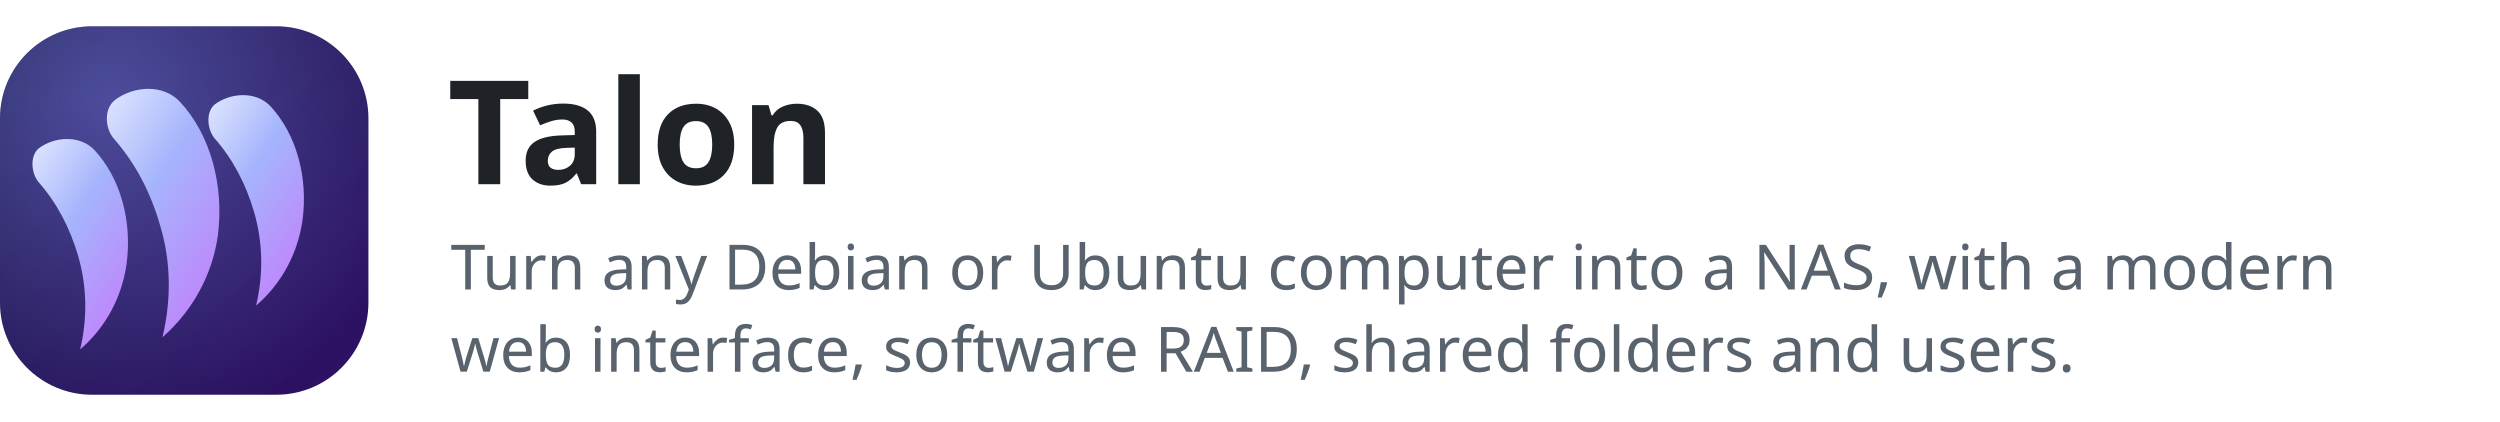
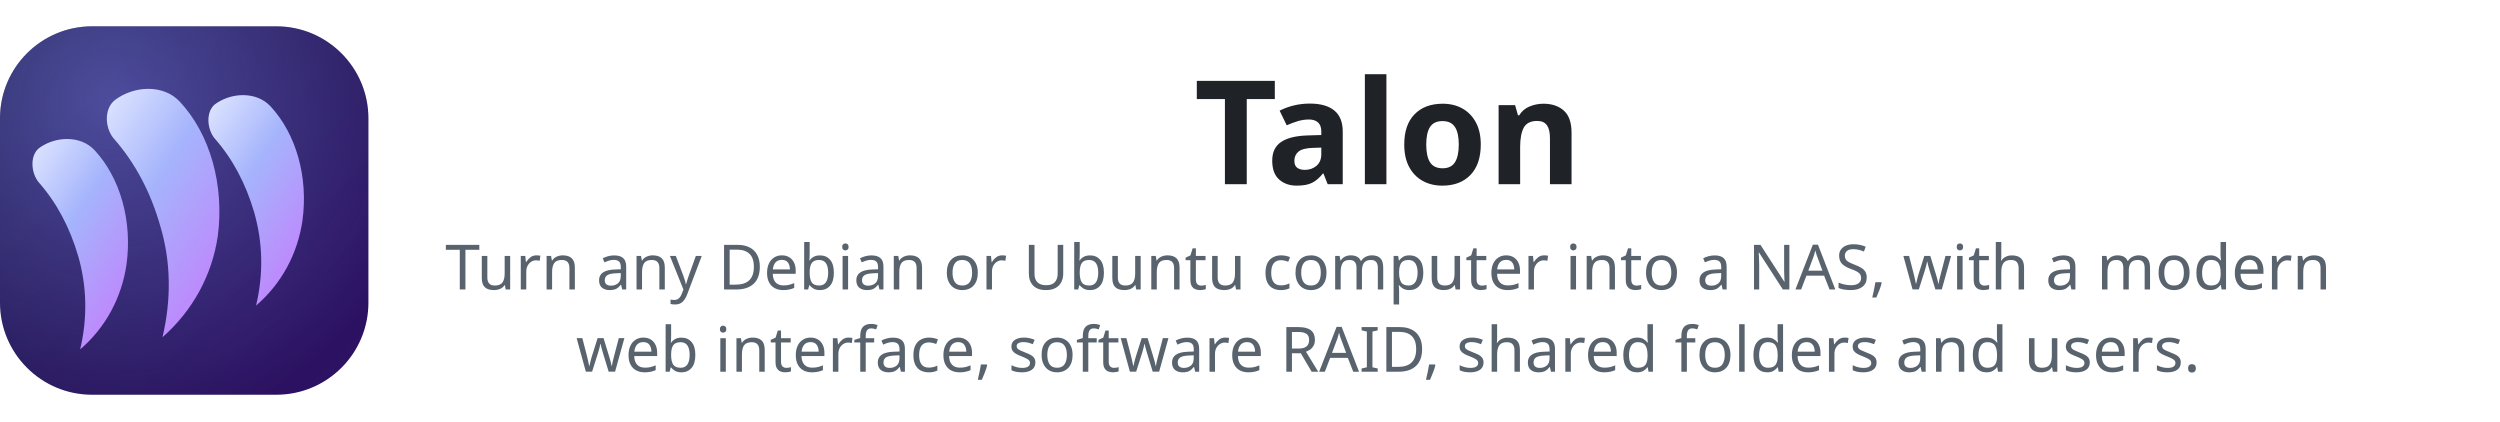
<svg xmlns="http://www.w3.org/2000/svg" viewBox="0 0 760 128" width="760" height="128">
  <g transform="translate(0 8) scale(1.75)">
    <defs>
      <linearGradient id="t-bg" x1="0" y1="0" x2="1" y2="1">
        <stop offset="0" stop-color="#1e1b4b" />
        <stop offset="1" stop-color="#2e1065" />
      </linearGradient>
      <radialGradient id="t-glow" cx=".3" cy=".2" r=".9">
        <stop offset="0" stop-color="#818cf8" stop-opacity=".45" />
        <stop offset="1" stop-color="#818cf8" stop-opacity="0" />
      </radialGradient>
      <linearGradient id="t-claw" x1="0" y1="0" x2=".35" y2="1">
        <stop offset="0" stop-color="#e0e7ff" />
        <stop offset=".45" stop-color="#a5b4fc" />
        <stop offset="1" stop-color="#c084fc" />
      </linearGradient>
    </defs>
    <rect width="64" height="64" rx="16" fill="url(#t-bg)" />
    <rect width="64" height="64" rx="16" fill="url(#t-glow)" />
    <g fill="url(#t-claw)" transform="rotate(-14 32 34)">
      <path d="M10.5 15.5c3.2-1.4 7.6-.6 9.4 2.6 3.2 5.8 3.4 13.6.6 20.6-2.2 5.4-6.2 9.8-11.4 12.4 2.6-5 3.8-10.4 3.6-15.8-.2-5.2-1.4-10-3.6-14.2-.8-1.8-.4-4.6 1.4-5.6z" />
      <path d="M25.5 10.5c3.8-1.6 8.8-.6 10.8 3 3.8 6.8 4 16 .8 24.2-2.6 6.4-7.4 11.6-13.6 14.8 3.1-6 4.6-12.4 4.3-18.8-.2-6.2-1.6-11.8-4.2-16.8-1-2.1-.4-5.4 1.9-6.4z" />
      <path d="M42 15.5c3.2-1.4 7.6-.6 9.4 2.6 3.2 5.8 3.4 13.6.6 20.6-2.2 5.4-6.2 9.8-11.4 12.4 2.6-5 3.8-10.4 3.6-15.8-.2-5.2-1.4-10-3.6-14.2-.8-1.8-.4-4.6 1.4-5.6z" />
    </g>
  </g>
  <g font-family="-apple-system, BlinkMacSystemFont, 'Segoe UI', 'Noto Sans', Helvetica, Arial, sans-serif">
-     <text x="136" y="56" font-size="44" font-weight="700" fill="#1f2328">Talon</text>
-     <text x="137" y="88" font-size="19" textLength="572" lengthAdjust="spacingAndGlyphs" fill="#59636e">Turn any Debian or Ubuntu computer into a NAS, with a modern</text>
-     <text x="137" y="113" font-size="19" textLength="499" lengthAdjust="spacingAndGlyphs" fill="#59636e">web interface, software RAID, shared folders and users.</text>
+     <text x="422" y="56" text-anchor="middle" font-size="44" font-weight="700" fill="#1f2328">Talon</text>
+     <text x="422" y="88" text-anchor="middle" font-size="19" textLength="572" lengthAdjust="spacingAndGlyphs" fill="#59636e">Turn any Debian or Ubuntu computer into a NAS, with a modern</text>
+     <text x="422" y="113" text-anchor="middle" font-size="19" textLength="499" lengthAdjust="spacingAndGlyphs" fill="#59636e">web interface, software RAID, shared folders and users.</text>
  </g>
</svg>
